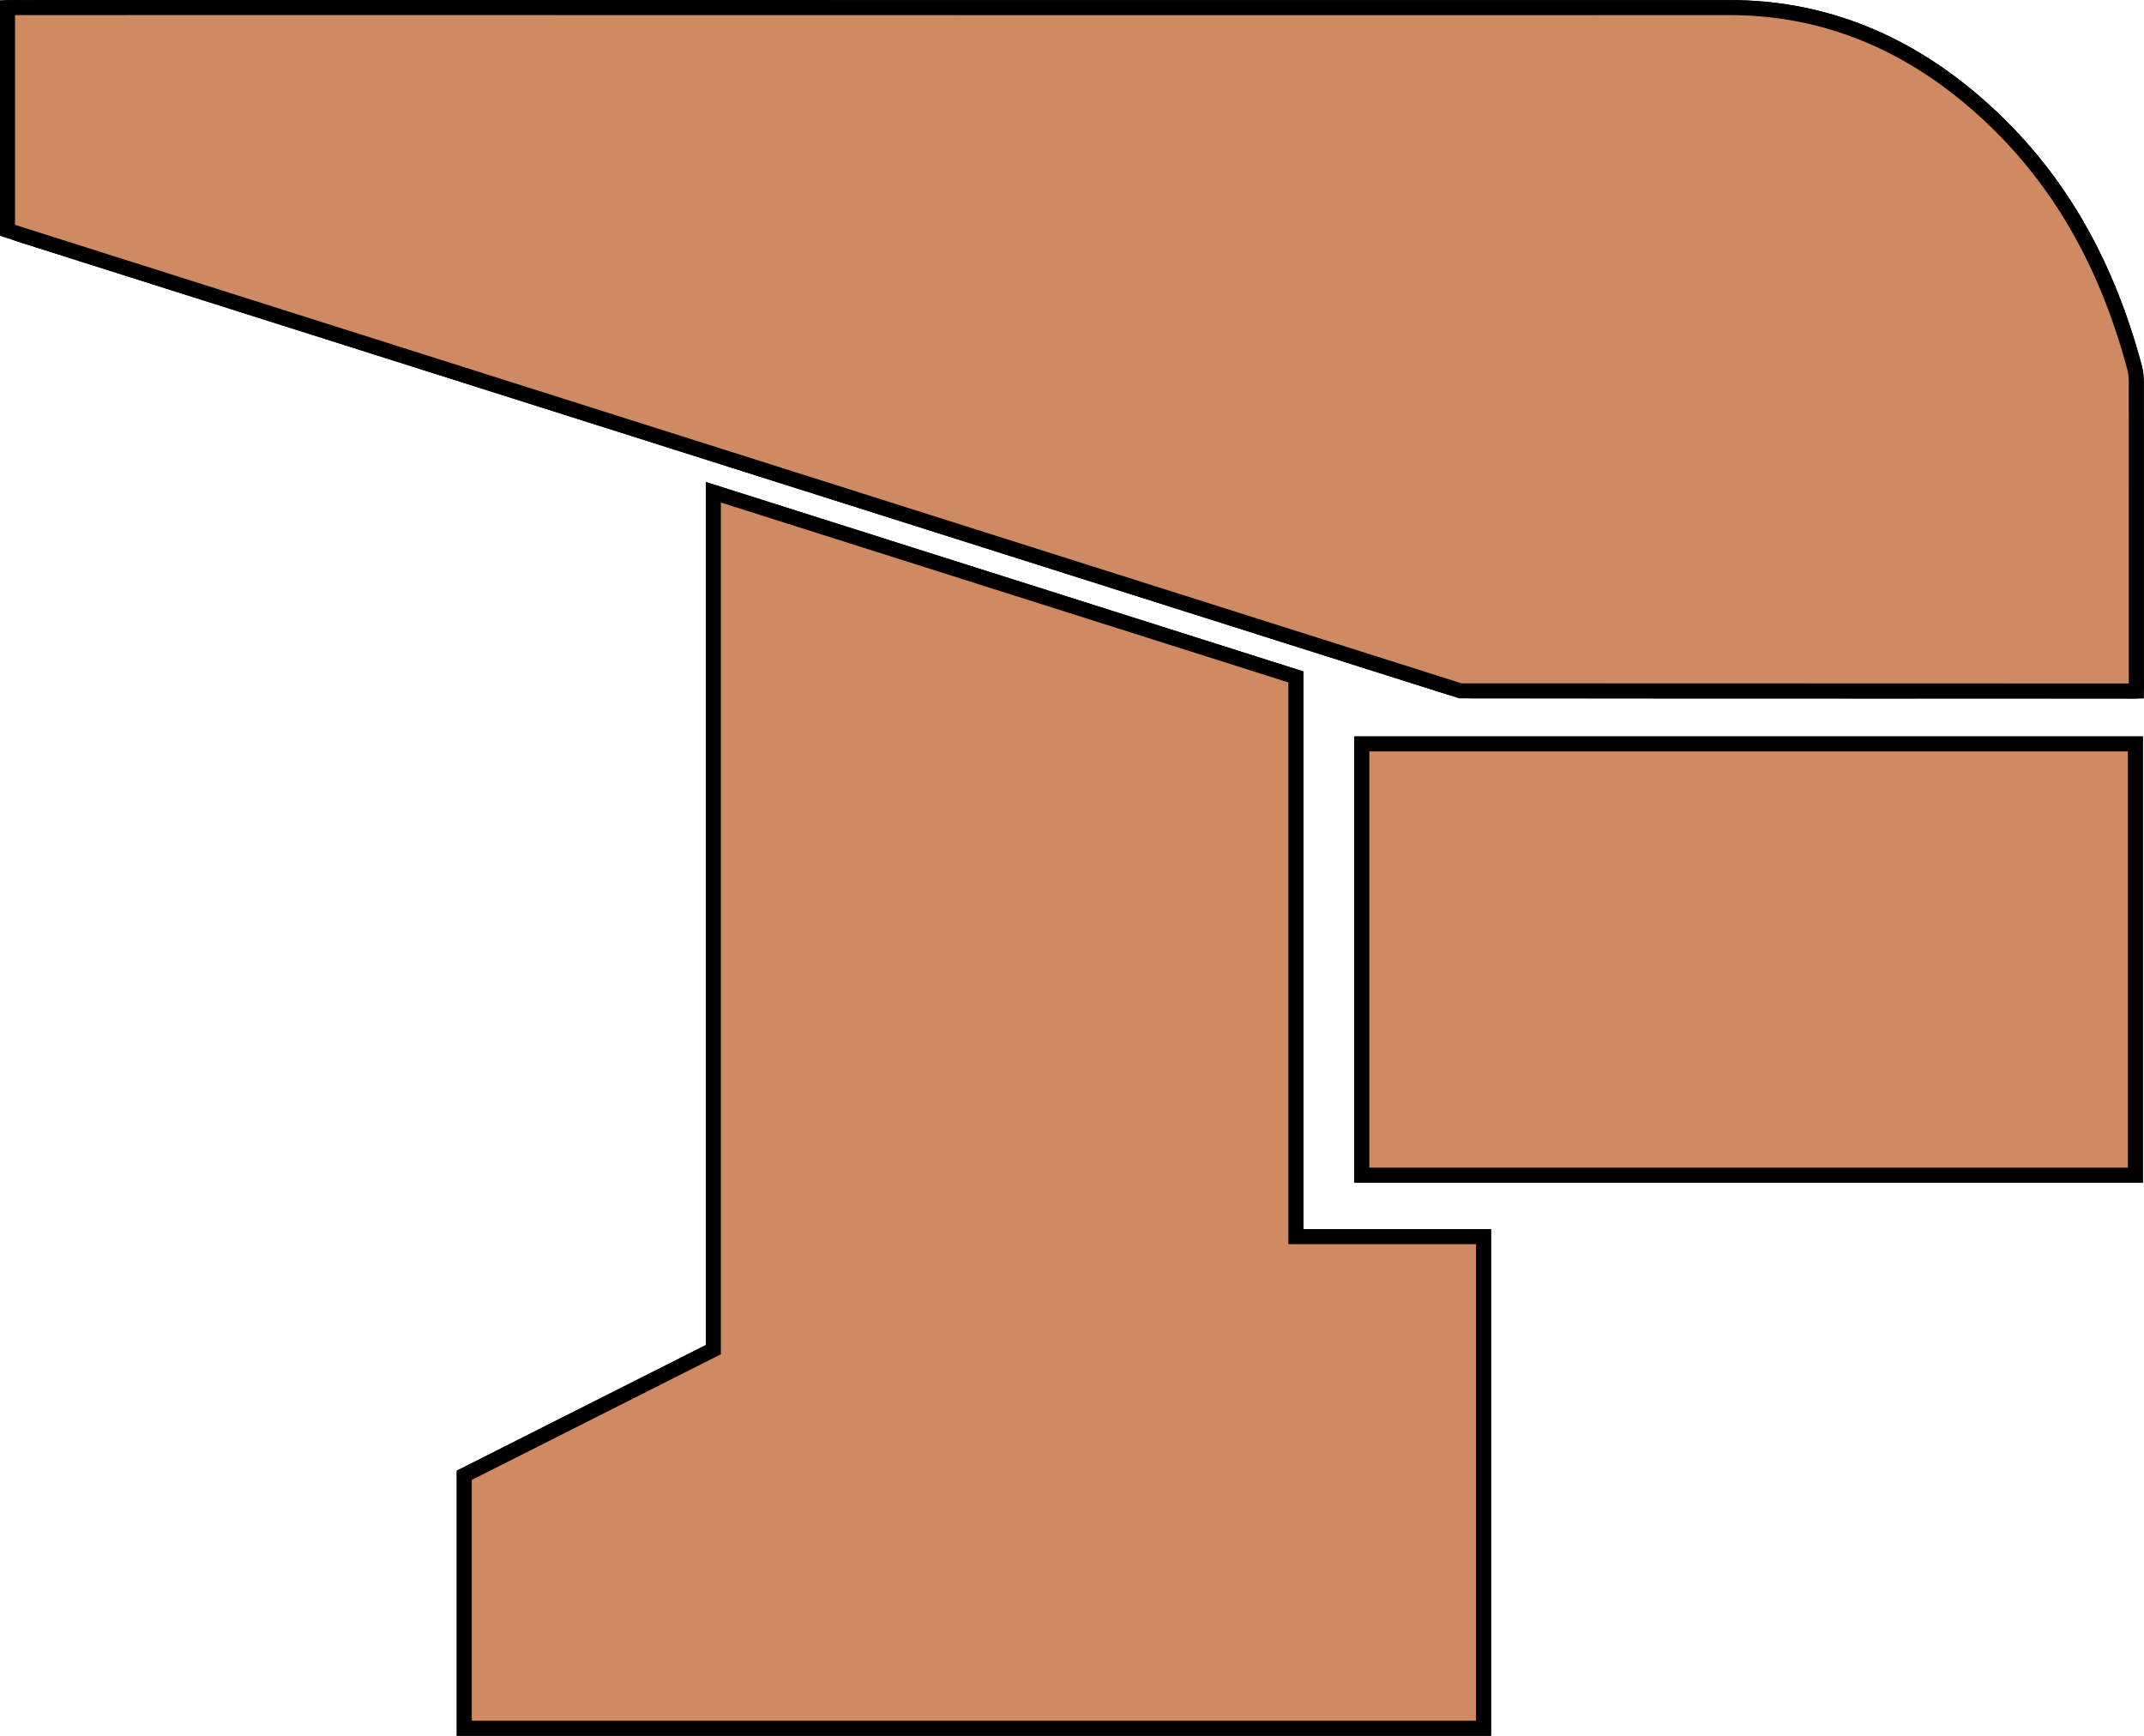
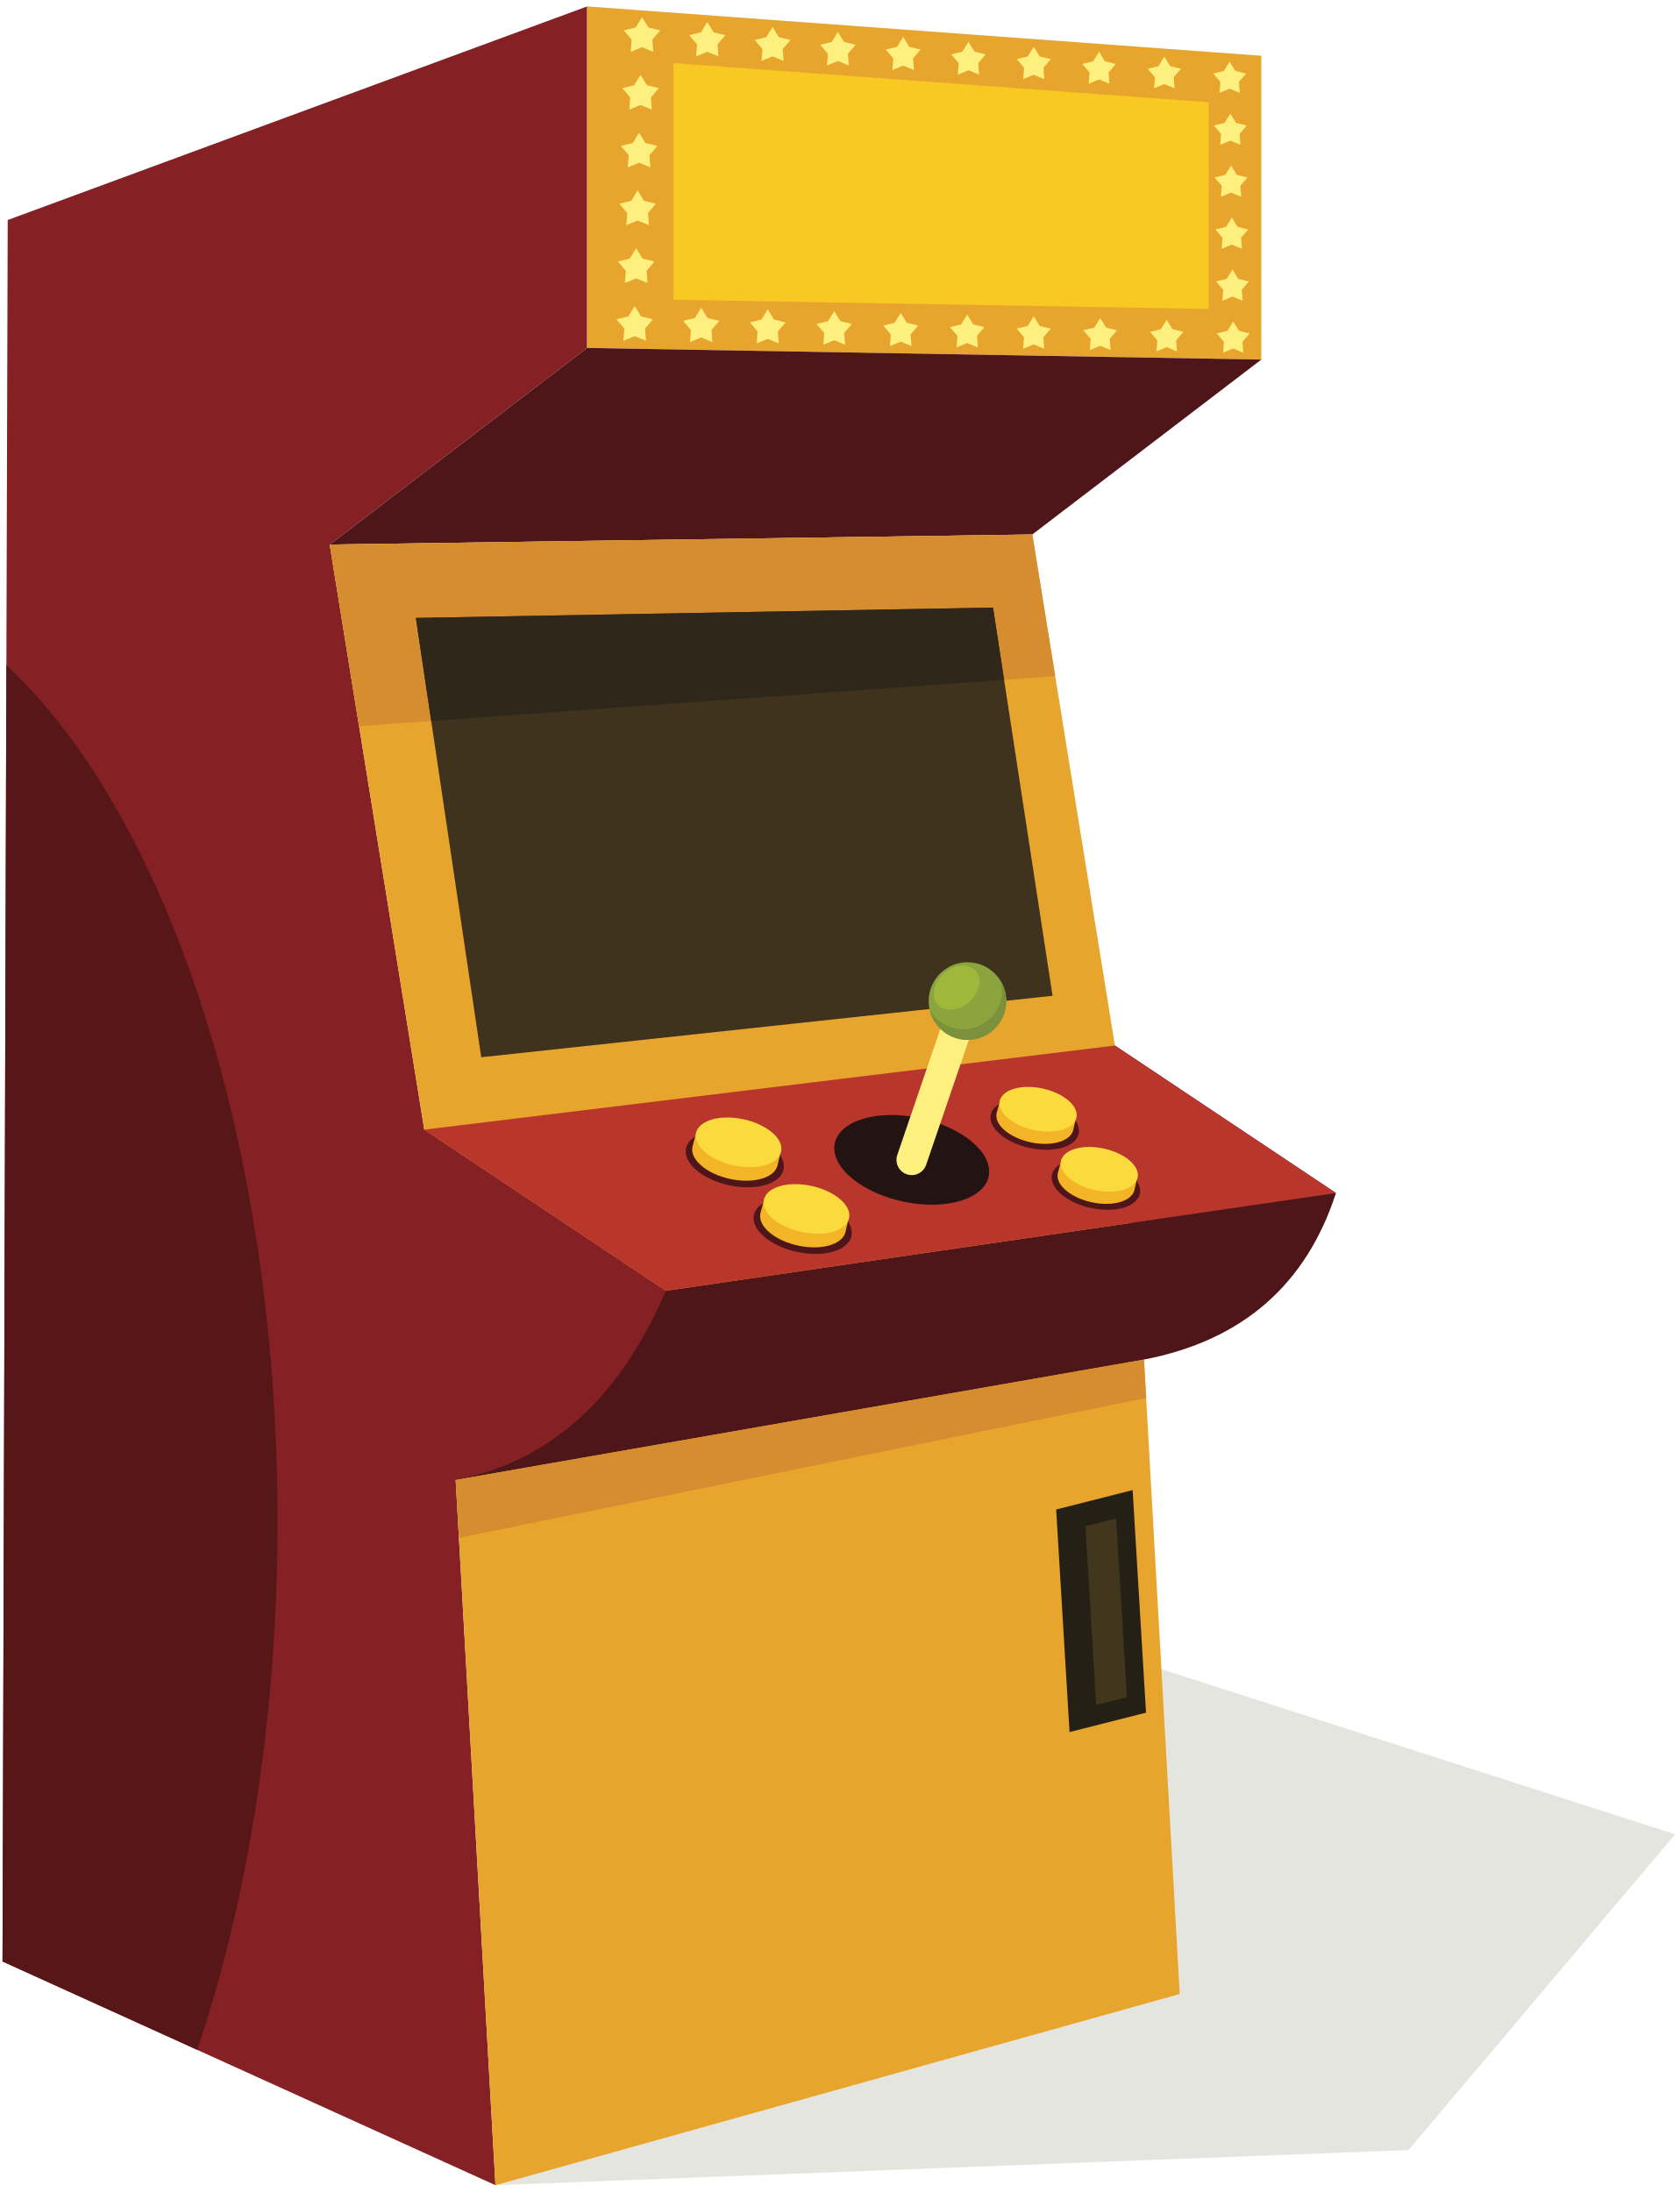
- <svg xmlns="http://www.w3.org/2000/svg" version="1.1" id="Ebene_1" x="0px" y="0px" width="566.929px" height="458.929px" viewBox="0 0 566.929 458.929" enable-background="new 0 0 566.929 458.929" xml:space="preserve">
-   <g>
-     <g>
-       <path fill-rule="evenodd" clip-rule="evenodd" fill="#CF8A61" d="M564.898,182.695c0.103-1.35,0-2.745,0-3.875    c0.015-25.821,0.018-51.642-0.007-77.463c-0.001-1.341-0.074-2.729-0.417-4.015c-7.45-27.979-20.942-52.36-43.296-71.218    c-18.353-15.481-39.435-24.117-63.727-24.113C393.43,2.022,329.409,2.015,265.387,2.015c-86.168,0-172.335-0.001-258.502,0.01    c-1.591,0-3.182-0.08-4.898,0c0,19.744,0,39.258,0,58.69c1.204,0.469,2.251,0.942,3.338,1.29c7.92,2.53,15.849,5.035,23.776,7.545    c79.821,25.273,159.644,50.542,239.464,75.823c37.698,11.939,75.383,23.919,113.091,35.826c2.366,0.747,4.884,1.441,7.333,1.444    c57.348,0.081,114.696,0.064,172.045,0.052C562.162,182.695,563.549,182.799,564.898,182.695z M342.657,178.973    c-51.406-16.294-102.396-32.456-154.027-48.82c0,76.025,0,151.292,0,226.685c-22.218,11.208-44.116,22.253-65.864,33.224    c0,22.504,0,44.586,0,66.882c89.945,0,179.608,0,269.52,0c0-43.316,0-86.366,0-129.985c-16.6,0-32.95,0-49.629,0    C342.657,277.395,342.657,228.4,342.657,178.973z M360.105,196.69c0,38.089,0,75.92,0,114.012c68.267,0,136.274,0,204.543,0    c0-38.089,0-75.92,0-114.012C496.381,196.69,428.375,196.69,360.105,196.69z" />
-       <path d="M394.272,458.929H120.779v-70.091l65.865-33.224V127.439l157.999,50.079v147.452h49.629V458.929z M124.751,454.956    h265.548V328.943h-49.628V180.427l-150.056-47.562V358.06l-65.864,33.224V454.956z M566.633,312.688H358.12V194.705h208.514    V312.688z M362.091,308.716h200.57V198.677h-200.57V308.716z M563.55,184.728c-0.484,0-0.96-0.013-1.417-0.025    c-0.383-0.01-0.75-0.021-1.092-0.021l-8.07,0.002c-19.899,0.004-39.796,0.008-59.696,0.008c-41.668,0-73.831-0.019-104.289-0.062    c-2.703-0.004-5.407-0.741-7.929-1.537c-24.306-7.675-48.603-15.38-72.898-23.086c-13.398-4.249-26.795-8.498-40.194-12.741    c-56.305-17.833-112.612-35.66-168.919-53.487L24.81,70.275c-6.698-2.121-13.396-4.241-20.09-6.378    c-0.807-0.258-1.556-0.564-2.349-0.887c-0.357-0.146-0.723-0.295-1.106-0.444L0,62.073V0.128L1.894,0.04    c1.19-0.055,2.322-0.038,3.433-0.019C5.845,0.03,6.358,0.038,6.871,0.038c72.686-0.009,145.355-0.009,218.027-0.009l151.407,0.002    c27.049,0,54.099-0.001,81.146-0.006c23.806,0,45.671,8.27,65.007,24.581c21.438,18.085,35.81,41.71,43.935,72.226    c0.428,1.604,0.483,3.261,0.484,4.524c0.023,25.822,0.021,51.644,0.007,77.466c0,0.342,0.011,0.711,0.021,1.097    c0.023,0.894,0.051,1.906-0.026,2.927l-0.129,1.699l-1.699,0.131C564.551,184.714,564.046,184.728,563.55,184.728z     M561.034,180.709c0.384,0,0.787,0.011,1.208,0.022c0.231,0.006,0.469,0.013,0.71,0.018c-0.005-0.243-0.012-0.484-0.018-0.724    c-0.012-0.423-0.022-0.828-0.022-1.205c0.015-25.821,0.018-51.641-0.007-77.461c-0.001-1.023-0.041-2.346-0.35-3.506    c-7.909-29.702-21.862-52.668-42.658-70.211c-18.6-15.69-39.604-23.646-62.429-23.646c-27.064,0.004-54.114,0.006-81.163,0.006    L224.898,4c-72.672,0-145.342,0-218.014,0.01c-0.549,0-1.084-0.009-1.624-0.018C4.835,3.985,4.407,3.979,3.972,3.976v55.396    c0.682,0.278,1.329,0.54,1.958,0.741c6.688,2.136,13.384,4.256,20.079,6.375l74.236,23.504    c56.307,17.827,112.614,35.654,168.919,53.487c13.399,4.244,26.797,8.493,40.194,12.742c24.295,7.705,48.59,15.41,72.895,23.084    c2.219,0.701,4.57,1.35,6.738,1.353c30.456,0.043,62.617,0.062,104.283,0.062c19.9,0,39.797-0.004,59.695-0.008L561.034,180.709z" />
-     </g>
-     <g>
-       <path fill-rule="evenodd" clip-rule="evenodd" fill="#CF8A61" d="M564.898,182.695l-178.77-0.052L1.986,60.904    c0,0,0-39.136,0-58.88c1.717-0.08,177.233-0.01,263.401-0.01c64.021,0,128.043,0.007,192.064-0.003    c24.292-0.004,45.374,8.632,63.727,24.113c22.354,18.858,35.846,43.239,43.296,71.218c0.343,1.286,0.416,2.673,0.417,4.015    C564.916,127.179,564.898,182.695,564.898,182.695z" />
-       <path d="M566.883,184.682l-181.062-0.052l-0.293-0.093L0,62.358V0.128L1.894,0.04C2.297,0.022,9.253,0,59.878,0    c30.269,0,68.808,0.007,106.595,0.015c36.342,0.007,71.988,0.014,98.914,0.014l110.918,0.002c27.053,0,54.095-0.001,81.146-0.006    c23.806,0,45.671,8.27,65.007,24.581c21.438,18.085,35.81,41.711,43.935,72.226c0.427,1.604,0.483,3.26,0.484,4.524    c0.023,25.822,0.007,81.34,0.007,81.34L566.883,184.682z M386.436,180.658l176.477,0.051c0.003-10.128,0.014-56.434-0.008-79.35    c-0.001-1.023-0.041-2.346-0.35-3.506c-7.909-29.702-21.862-52.668-42.658-70.211c-18.6-15.69-39.604-23.646-62.429-23.646    c-27.068,0.004-54.11,0.006-81.163,0.006L265.387,4c-26.926,0-62.573-0.007-98.915-0.014C128.685,3.979,90.146,3.972,59.878,3.972    c-12.41,0-47.302,0-55.906,0.025V59.45L386.436,180.658z" />
-     </g>
-     <g>
-       <path fill-rule="evenodd" clip-rule="evenodd" fill="#CF8A61" d="M342.657,178.973c0,49.428,0,98.422,0,147.984    c16.679,0,33.029,0,49.629,0c0,43.619,0,86.669,0,129.985c-89.912,0-179.575,0-269.52,0c0-22.296,0-44.378,0-66.882    c21.748-10.971,43.646-22.016,65.864-33.224c0-75.393,0-150.66,0-226.685C240.261,146.517,291.25,162.678,342.657,178.973z" />
-       <path d="M394.272,458.929H120.779v-70.091l65.865-33.224V127.439l157.999,50.079v147.452h49.629V458.929z M124.751,454.956    h265.548V328.943h-49.628V180.427l-150.056-47.562V358.06l-65.864,33.224V454.956z" />
-     </g>
-     <g>
-       <path fill-rule="evenodd" clip-rule="evenodd" fill="#CF8A61" d="M360.105,196.69c68.27,0,136.276,0,204.543,0    c0,38.092,0,75.923,0,114.012c-68.269,0-136.276,0-204.543,0C360.105,272.61,360.105,234.779,360.105,196.69z" />
-       <path d="M566.633,312.688H358.12V194.705h208.514V312.688z M362.091,308.716h200.57V198.677h-200.57V308.716z" />
-     </g>
+ <svg xmlns="http://www.w3.org/2000/svg" version="1.1" x="0" y="0" width="665" height="868" viewBox="0, 0, 665, 868">
+   <g id="Layer_1">
+     <path d="M196.183,865.305 L557.75,851.379 L663.306,726.35 L405.049,643.34 L196.183,865.305" fill="#E5E5E0" />
+     <path d="M1,776.719 L3.051,87.122 L232.496,2.54 L232.496,137.785 L130.566,215.633 L175.087,491.118 L196.183,865.305 L1,776.719" fill="#852124" />
+     <path d="M232.496,2.54 L499.444,22.077 L499.444,142.388 L232.496,137.785 L232.496,2.54" fill="#E8A52D" />
+     <path d="M266.691,24.975 L266.691,118.693 L478.571,122.349 L478.571,40.48 L266.691,24.975" fill="#F8C823" />
+     <path d="M130.566,215.633 L232.496,137.785 L499.444,142.388 L408.77,211.641 L130.566,215.633" fill="#4E1618" />
+     <path d="M130.566,215.633 L408.77,211.641 L448.378,456.713 L175.087,491.118 L130.566,215.633" fill="#E8A52D" />
+     <path d="M196.183,865.305 L175.087,491.118 L448.378,456.713 L467.144,789.59 L196.183,865.305" fill="#E8A52D" />
+     <path d="M180.44,586.022 L452.981,538.368 C492.077,530.829 517.232,508.651 529.004,472.42 L441.479,414.02 L447.972,484.243 L263.654,511.135 L180.44,586.022" fill="#4E1618" />
+     <path d="M130.566,215.633 L408.77,211.641 L417.838,267.747 L142.188,287.557 L130.566,215.633" fill="#D68D2F" />
+     <path d="M190.557,418.655 L164.68,244.694 L393.213,240.595 L416.786,394.318 L190.557,418.655" fill="#40331E" />
+     <path d="M170.75,285.507 L164.68,244.694 L393.213,240.595 L397.6,269.197 L170.75,285.507" fill="#2F2719" />
+     <path d="M168.011,447.323 L263.654,511.135 C246.275,551.635 219.684,578.317 180.44,586.022 L78.582,555.725 L168.011,447.323" fill="#852124" />
+     <path d="M168.011,447.323 L441.479,414.02 L529.004,472.42 L263.654,511.135 L168.011,447.323" fill="#B8362B" />
+     <path d="M180.44,586.022 L452.981,538.368 L453.838,553.579 L181.732,608.977 L180.44,586.022" fill="#D68D2F" />
+     <path d="M361.018,442.149 C377.952,444.715 391.68,454.467 391.68,463.93 C391.68,473.393 377.952,478.987 361.018,476.42 C344.083,473.854 330.358,464.102 330.358,454.639 C330.358,445.176 344.083,439.582 361.018,442.149" fill="#231312" />
+     <path d="M366.741,461.223 C365.667,464.383 362.239,466.077 359.079,465.006 C355.92,463.938 354.225,460.504 355.299,457.346 L376.211,396.128 C377.284,392.969 380.713,391.274 383.872,392.348 C387.032,393.417 388.725,396.846 387.657,400.005 L366.741,461.223" fill="#FDF07F" />
+     <path d="M383.092,411.784 C391.559,411.784 398.465,404.881 398.465,396.415 C398.465,387.946 391.559,381.042 383.092,381.042 C374.624,381.042 367.721,387.946 367.721,396.415 C367.721,404.881 374.624,411.784 383.092,411.784" fill="#8CA43D" />
+     <path d="M381.295,382.327 C386.108,382.327 388.887,386.233 387.499,391.052 C386.108,395.866 381.079,399.771 376.26,399.771 C371.448,399.771 368.668,395.866 370.057,391.052 C371.448,386.233 376.477,382.327 381.295,382.327" fill="#9FB83B" />
+     <path d="M396.395,388.703 C397.708,390.973 398.465,393.604 398.465,396.415 C398.465,404.902 391.581,411.788 383.092,411.788 C375.805,411.788 369.702,406.715 368.12,399.912 C370.78,404.493 375.741,407.573 381.42,407.573 C389.911,407.573 396.793,400.694 396.793,392.2 C396.793,391.001 396.657,389.831 396.395,388.703" fill="#7B913C" />
+     <path d="M418.208,597.739 L448.49,590.057 L453.795,678.19 L423.513,685.875 L418.208,597.739" fill="#252015" />
+     <path d="M429.796,604.391 L441.949,601.309 L446.207,672.036 L434.057,675.12 L429.796,604.391" fill="#42361D" />
+     <path d="M290.95,448.018 C301.692,449.649 310.401,455.834 310.401,461.84 C310.401,467.842 301.692,471.391 290.95,469.76 C280.209,468.133 271.499,461.948 271.499,455.946 C271.499,449.944 280.209,446.393 290.95,448.018" fill="#4E1618" />
+     <path d="M291.043,448.235 C298.299,449.336 304.489,452.815 306.915,456.764 L308.833,457.309 L307.885,461.45 C306.846,465.977 299.704,468.514 291.043,467.204 C281.673,465.782 274.073,460.387 274.073,455.149 C274.073,454.493 274.195,453.868 274.421,453.282 L275.843,447.883 L279.645,448.967 C282.657,447.897 286.657,447.573 291.043,448.235" fill="#F3B428" />
+     <path d="M292.454,442.856 C301.825,444.278 309.424,449.674 309.424,454.913 C309.424,460.147 301.825,463.245 292.454,461.823 C283.084,460.405 275.484,455.004 275.484,449.77 C275.484,444.534 283.084,441.434 292.454,442.856" fill="#FADA3C" />
+     <path d="M317.85,474.409 C328.596,476.04 337.301,482.225 337.301,488.227 C337.301,494.235 328.596,497.782 317.85,496.151 C307.11,494.524 298.399,488.334 298.399,482.332 C298.399,476.331 307.11,472.784 317.85,474.409" fill="#4E1618" />
+     <path d="M317.948,474.625 C325.2,475.727 331.389,479.206 333.815,483.151 L335.737,483.7 L334.788,487.84 L334.786,487.84 C333.747,492.364 326.606,494.905 317.948,493.592 C308.575,492.172 300.977,486.778 300.977,481.536 C300.977,480.883 301.096,480.258 301.325,479.672 L302.743,474.27 L306.549,475.358 C309.561,474.288 313.557,473.961 317.948,474.625" fill="#F3B428" />
+     <path d="M319.354,469.247 C328.729,470.665 336.325,476.065 336.325,481.303 C336.325,486.538 328.729,489.631 319.354,488.213 C309.985,486.791 302.387,481.395 302.387,476.159 C302.387,470.92 309.985,467.825 319.354,469.247" fill="#FADA3C" />
+     <path d="M409.721,435.364 C419.397,436.832 427.241,442.405 427.241,447.811 C427.241,453.217 419.397,456.413 409.721,454.944 C400.045,453.475 392.202,447.905 392.202,442.497 C392.202,437.091 400.045,433.895 409.721,435.364" fill="#4E1618" />
+     <path d="M409.807,435.558 C416.336,436.549 421.913,439.682 424.098,443.237 L425.829,443.729 L424.971,447.459 C424.038,451.534 417.604,453.821 409.807,452.643 C401.366,451.362 394.524,446.5 394.524,441.784 C394.524,441.19 394.631,440.631 394.836,440.102 L396.11,435.238 L399.54,436.215 C402.252,435.253 405.854,434.958 409.807,435.558" fill="#F3B428" />
+     <path d="M411.075,430.715 C419.514,431.993 426.358,436.853 426.358,441.571 C426.358,446.288 419.514,449.075 411.075,447.795 C402.633,446.514 395.792,441.657 395.792,436.94 C395.792,432.223 402.633,429.433 411.075,430.715" fill="#FADA3C" />
+     <path d="M433.95,459.129 C443.625,460.598 451.469,466.17 451.469,471.577 C451.469,476.983 443.625,480.178 433.95,478.709 C424.276,477.247 416.43,471.674 416.43,466.268 C416.43,460.858 424.276,457.663 433.95,459.129" fill="#4E1618" />
+     <path d="M434.036,459.327 C440.566,460.315 446.142,463.45 448.328,467.002 L450.055,467.498 L449.201,471.225 C448.267,475.299 441.833,477.59 434.036,476.405 C425.592,475.127 418.75,470.266 418.75,465.549 C418.75,464.957 418.858,464.397 419.065,463.87 L420.34,459.004 L423.768,459.981 C426.483,459.018 430.084,458.725 434.036,459.327" fill="#F3B428" />
+     <path d="M435.303,454.481 C443.744,455.758 450.586,460.62 450.586,465.336 C450.586,470.055 443.744,472.84 435.303,471.563 C426.864,470.284 420.02,465.424 420.02,460.706 C420.02,455.989 426.864,453.204 435.303,454.481" fill="#FADA3C" />
+     <path d="M254.22,6.769 L256.755,10.884 L261.446,12.021 L258.319,15.701 L258.686,20.519 L254.22,18.681 L249.75,20.519 L250.116,15.701 L246.989,12.021 L251.682,10.884 L254.22,6.769" fill="#FDF07F" />
+     <path d="M280.072,8.729 C280.908,10.086 281.741,11.439 282.579,12.793 C284.125,13.17 285.672,13.547 287.219,13.921 C286.19,15.134 285.159,16.348 284.125,17.56 C284.247,19.147 284.37,20.734 284.491,22.325 C283.016,21.718 281.544,21.115 280.072,20.509 C278.6,21.115 277.128,21.718 275.656,22.325 C275.774,20.734 275.896,19.147 276.019,17.56 C274.988,16.348 273.955,15.134 272.924,13.921 C274.472,13.547 276.019,13.17 277.566,12.793 C278.402,11.439 279.239,10.086 280.072,8.729" fill="#FDF07F" />
+     <path d="M305.928,10.689 C306.75,12.025 307.579,13.368 308.405,14.707 C309.934,15.08 311.463,15.45 312.993,15.823 C311.973,17.022 310.954,18.222 309.934,19.421 C310.053,20.989 310.174,22.559 310.293,24.131 C308.84,23.531 307.381,22.932 305.928,22.336 C304.471,22.932 303.012,23.531 301.559,24.131 C301.678,22.559 301.795,20.989 301.918,19.421 C300.899,18.222 299.879,17.022 298.86,15.823 C300.389,15.45 301.918,15.08 303.448,14.707 C304.272,13.368 305.098,12.025 305.928,10.689" fill="#FDF07F" />
+     <path d="M331.78,12.646 C332.594,13.971 333.415,15.296 334.229,16.62 C335.741,16.986 337.254,17.352 338.766,17.723 C337.758,18.907 336.749,20.096 335.743,21.28 C335.858,22.831 335.981,24.382 336.096,25.932 C334.657,25.345 333.219,24.748 331.78,24.159 C330.34,24.748 328.901,25.345 327.461,25.932 C327.581,24.382 327.698,22.831 327.817,21.28 C326.811,20.096 325.803,18.907 324.793,17.723 C326.305,17.352 327.817,16.986 329.333,16.62 C330.147,15.296 330.961,13.971 331.78,12.646" fill="#FDF07F" />
+     <path d="M357.631,14.606 C358.44,15.917 359.249,17.224 360.055,18.534 C361.549,18.896 363.043,19.259 364.54,19.622 C363.542,20.792 362.547,21.966 361.549,23.14 C361.668,24.673 361.782,26.206 361.901,27.739 C360.479,27.153 359.057,26.568 357.631,25.983 C356.211,26.568 354.79,27.153 353.368,27.739 C353.483,26.206 353.6,24.673 353.715,23.14 C352.721,21.966 351.723,20.792 350.729,19.622 C352.221,19.259 353.719,18.896 355.213,18.534 C356.02,17.224 356.829,15.917 357.631,14.606" fill="#FDF07F" />
+     <path d="M383.489,16.566 C384.286,17.862 385.083,19.155 385.879,20.447 C387.354,20.807 388.834,21.165 390.309,21.524 C389.325,22.681 388.342,23.84 387.358,24.996 C387.473,26.515 387.588,28.029 387.704,29.545 C386.299,28.963 384.891,28.389 383.489,27.81 C382.081,28.389 380.676,28.963 379.27,29.545 C379.385,28.029 379.499,26.515 379.618,24.996 C378.631,23.84 377.647,22.681 376.663,21.524 C378.139,21.165 379.618,20.807 381.094,20.447 C381.891,19.155 382.692,17.862 383.489,16.566" fill="#FDF07F" />
+     <path d="M409.34,18.523 C410.129,19.801 410.917,21.079 411.702,22.361 C413.165,22.716 414.625,23.068 416.083,23.42 C415.11,24.568 414.137,25.71 413.165,26.855 C413.278,28.352 413.393,29.853 413.508,31.347 C412.12,30.779 410.729,30.205 409.34,29.635 C407.952,30.205 406.565,30.779 405.176,31.347 C405.288,29.853 405.403,28.352 405.516,26.855 C404.543,25.71 403.571,24.568 402.598,23.42 C404.059,23.068 405.516,22.716 406.977,22.361 C407.764,21.079 408.553,19.801 409.34,18.523" fill="#FDF07F" />
+     <path d="M435.196,20.483 C435.975,21.747 436.75,23.011 437.53,24.274 C438.973,24.623 440.413,24.971 441.856,25.322 C440.893,26.454 439.934,27.585 438.973,28.716 C439.088,30.194 439.2,31.674 439.311,33.152 C437.938,32.589 436.567,32.025 435.196,31.462 C433.821,32.025 432.45,32.589 431.079,33.152 C431.194,31.674 431.305,30.194 431.417,28.716 C430.454,27.585 429.495,26.454 428.534,25.322 C429.975,24.971 431.417,24.623 432.86,24.274 C433.637,23.011 434.417,21.747 435.196,20.483" fill="#FDF07F" />
+     <path d="M461.047,22.443 C461.817,23.692 462.584,24.938 463.356,26.184 C464.778,26.532 466.204,26.877 467.629,27.225 C466.678,28.342 465.729,29.458 464.782,30.575 C464.893,32.036 465.004,33.497 465.116,34.958 C463.758,34.398 462.405,33.846 461.047,33.285 C459.692,33.846 458.338,34.398 456.981,34.958 C457.092,33.497 457.204,32.036 457.315,30.575 C456.368,29.458 455.418,28.342 454.467,27.225 C455.893,26.877 457.319,26.532 458.743,26.184 C459.508,24.938 460.28,23.692 461.047,22.443" fill="#FDF07F" />
+     <path d="M486.905,24.403 L489.18,28.101 L493.403,29.121 L490.588,32.431 L490.918,36.761 L486.905,35.109 L482.887,36.761 L483.217,32.431 L480.403,29.121 L484.624,28.101 L486.905,24.403" fill="#FDF07F" />
+     <path d="M253.639,29.652 C254.485,31.023 255.329,32.395 256.177,33.767 C257.738,34.147 259.304,34.524 260.869,34.901 C259.828,36.129 258.783,37.356 257.742,38.585 C257.864,40.192 257.986,41.798 258.108,43.402 C256.618,42.792 255.128,42.178 253.639,41.564 C252.152,42.178 250.662,42.792 249.172,43.402 C249.294,41.798 249.416,40.192 249.538,38.585 C248.497,37.356 247.452,36.129 246.411,34.901 C247.977,34.524 249.538,34.147 251.104,33.767 C251.951,32.395 252.795,31.023 253.639,29.652" fill="#FDF07F" />
+     <path d="M253.061,52.535 C253.907,53.907 254.751,55.278 255.595,56.646 C257.16,57.026 258.726,57.403 260.291,57.784 C259.25,59.012 258.205,60.24 257.16,61.468 C257.282,63.072 257.408,64.681 257.53,66.285 C256.04,65.675 254.55,65.058 253.061,64.447 C251.57,65.058 250.084,65.675 248.594,66.285 C248.717,64.681 248.838,63.076 248.961,61.468 C247.919,60.24 246.875,59.012 245.833,57.784 C247.396,57.403 248.961,57.026 250.525,56.646 C251.373,55.278 252.217,53.907 253.061,52.535" fill="#FDF07F" />
+     <path d="M252.482,75.419 C253.326,76.79 254.173,78.158 255.017,79.529 C256.582,79.906 258.147,80.287 259.713,80.667 C258.668,81.896 257.627,83.123 256.582,84.35 C256.704,85.956 256.826,87.56 256.952,89.169 C255.462,88.555 253.973,87.94 252.482,87.331 C250.992,87.94 249.503,88.555 248.013,89.169 C248.135,87.56 248.261,85.959 248.383,84.35 C247.338,83.123 246.297,81.896 245.252,80.667 C246.817,80.287 248.383,79.906 249.947,79.529 C250.791,78.158 251.639,76.79 252.482,75.419" fill="#FDF07F" />
+     <path d="M251.904,98.298 C252.748,99.67 253.596,101.041 254.438,102.409 C256.004,102.789 257.569,103.17 259.135,103.551 C258.09,104.778 257.049,106.006 256.004,107.234 C256.126,108.839 256.248,110.443 256.37,112.052 C254.884,111.435 253.395,110.824 251.904,110.214 C250.414,110.824 248.925,111.435 247.435,112.052 C247.557,110.443 247.679,108.839 247.805,107.234 C246.76,106.006 245.715,104.778 244.674,103.551 C246.239,103.17 247.805,102.789 249.37,102.409 C250.213,101.041 251.057,99.67 251.904,98.298" fill="#FDF07F" />
+     <path d="M251.326,121.182 L253.861,125.292 L258.557,126.434 L255.426,130.117 L255.792,134.932 L251.326,133.097 L246.856,134.932 L247.223,130.117 L244.096,126.434 L248.792,125.292 L251.326,121.182" fill="#FDF07F" />
+     <path d="M487.184,44.982 C487.946,46.217 488.702,47.444 489.463,48.68 C490.868,49.02 492.274,49.362 493.682,49.703 C492.745,50.805 491.807,51.911 490.872,53.013 C490.983,54.456 491.09,55.899 491.202,57.343 C489.862,56.793 488.524,56.24 487.184,55.691 C485.844,56.24 484.506,56.793 483.167,57.343 C483.278,55.899 483.389,54.456 483.497,53.013 C482.559,51.911 481.624,50.805 480.686,49.703 C482.094,49.362 483.5,49.02 484.909,48.68 C485.665,47.444 486.422,46.217 487.184,44.982" fill="#FDF07F" />
+     <path d="M487.467,65.56 C488.225,66.795 488.987,68.026 489.747,69.258 C491.151,69.6 492.559,69.94 493.965,70.285 C493.028,71.384 492.092,72.489 491.155,73.592 C491.262,75.038 491.374,76.481 491.485,77.925 C490.145,77.372 488.807,76.819 487.467,76.269 C486.129,76.819 484.79,77.372 483.45,77.925 C483.561,76.481 483.672,75.038 483.78,73.595 C482.844,72.489 481.907,71.384 480.969,70.285 C482.377,69.94 483.78,69.6 485.192,69.258 C485.95,68.026 486.706,66.795 487.467,65.56" fill="#FDF07F" />
+     <path d="M487.75,86.142 C488.508,87.374 489.27,88.605 490.032,89.837 C491.434,90.181 492.842,90.518 494.249,90.863 C493.313,91.966 492.375,93.067 491.438,94.173 C491.545,95.616 491.657,97.059 491.764,98.503 C490.43,97.95 489.09,97.4 487.75,96.851 C486.413,97.4 485.073,97.95 483.735,98.503 C483.846,97.059 483.954,95.616 484.065,94.173 C483.127,93.067 482.19,91.966 481.252,90.863 C482.661,90.518 484.065,90.181 485.471,89.837 C486.233,88.605 486.991,87.374 487.75,86.142" fill="#FDF07F" />
+     <path d="M488.036,106.721 C488.792,107.952 489.553,109.186 490.311,110.419 C491.719,110.76 493.125,111.101 494.534,111.441 C493.596,112.544 492.659,113.645 491.721,114.752 C491.829,116.195 491.94,117.638 492.049,119.081 C490.709,118.528 489.374,117.982 488.036,117.43 C486.696,117.982 485.356,118.528 484.018,119.081 C484.129,117.638 484.237,116.195 484.348,114.752 C483.411,113.645 482.473,112.544 481.538,111.441 C482.94,111.101 484.348,110.76 485.754,110.419 C486.512,109.186 487.274,107.952 488.036,106.721" fill="#FDF07F" />
+     <path d="M277.656,121.86 C278.492,123.217 279.329,124.574 280.165,125.928 C281.713,126.305 283.26,126.678 284.807,127.052 C283.774,128.269 282.743,129.478 281.713,130.695 C281.835,132.285 281.953,133.872 282.075,135.459 C280.604,134.853 279.132,134.246 277.656,133.643 C276.184,134.246 274.712,134.853 273.24,135.459 C273.362,133.872 273.48,132.285 273.603,130.695 C272.572,129.478 271.542,128.269 270.508,127.052 C272.056,126.678 273.603,126.305 275.15,125.928 C275.986,124.574 276.823,123.217 277.656,121.86" fill="#FDF07F" />
+     <path d="M303.989,122.542 C304.815,123.881 305.641,125.221 306.467,126.563 C307.999,126.933 309.526,127.303 311.055,127.676 C310.038,128.875 309.018,130.074 307.999,131.273 C308.118,132.846 308.237,134.414 308.358,135.983 C306.901,135.384 305.448,134.784 303.989,134.188 C302.536,134.784 301.079,135.384 299.624,135.983 C299.743,134.414 299.86,132.846 299.983,131.273 C298.963,130.074 297.944,128.875 296.924,127.676 C298.454,127.303 299.983,126.933 301.512,126.563 C302.338,125.221 303.163,123.881 303.989,122.542" fill="#FDF07F" />
+     <path d="M330.323,123.221 C331.137,124.545 331.956,125.87 332.77,127.195 C334.282,127.561 335.797,127.927 337.309,128.293 C336.299,129.481 335.295,130.67 334.286,131.854 C334.405,133.405 334.52,134.957 334.641,136.508 C333.202,135.919 331.762,135.323 330.323,134.734 C328.883,135.323 327.444,135.919 326.004,136.508 C326.122,134.957 326.241,133.405 326.36,131.854 C325.35,130.67 324.344,129.481 323.336,128.293 C324.848,127.927 326.36,127.561 327.874,127.194 C328.69,125.87 329.504,124.545 330.323,123.221" fill="#FDF07F" />
+     <path d="M356.657,123.899 C357.459,125.21 358.268,126.519 359.075,127.827 C360.569,128.192 362.063,128.552 363.559,128.918 C362.565,130.089 361.567,131.259 360.573,132.433 C360.688,133.966 360.805,135.502 360.92,137.031 C359.499,136.45 358.077,135.861 356.657,135.279 C355.235,135.861 353.809,136.45 352.387,137.031 C352.506,135.502 352.62,133.966 352.739,132.436 C351.741,131.263 350.747,130.089 349.749,128.918 C351.245,128.552 352.739,128.192 354.237,127.827 C355.04,126.519 355.848,125.21 356.657,123.899" fill="#FDF07F" />
+     <path d="M382.985,124.581 C383.786,125.874 384.583,127.166 385.379,128.462 C386.856,128.821 388.334,129.181 389.811,129.535 C388.827,130.695 387.842,131.854 386.86,133.011 C386.973,134.529 387.088,136.044 387.204,137.56 C385.797,136.981 384.393,136.403 382.985,135.825 C381.583,136.403 380.174,136.981 378.77,137.56 C378.885,136.044 379,134.529 379.12,133.011 C378.131,131.854 377.149,130.695 376.165,129.535 C377.639,129.181 379.12,128.821 380.594,128.462 C381.391,127.166 382.188,125.874 382.985,124.581" fill="#FDF07F" />
+     <path d="M409.319,125.26 C410.108,126.541 410.895,127.819 411.684,129.098 C413.143,129.449 414.604,129.805 416.061,130.16 C415.088,131.302 414.116,132.447 413.145,133.593 C413.256,135.09 413.372,136.587 413.487,138.087 C412.098,137.513 410.708,136.942 409.319,136.371 C407.93,136.942 406.54,137.513 405.151,138.087 C405.266,136.587 405.381,135.09 405.495,133.593 C404.522,132.451 403.549,131.302 402.577,130.16 C404.038,129.805 405.495,129.449 406.956,129.098 C407.743,127.819 408.532,126.541 409.319,125.26" fill="#FDF07F" />
+     <path d="M435.653,125.938 C436.43,127.202 437.206,128.466 437.989,129.729 C439.428,130.081 440.872,130.43 442.315,130.777 C441.352,131.912 440.391,133.04 439.428,134.171 C439.543,135.653 439.655,137.132 439.77,138.611 C438.395,138.044 437.024,137.484 435.653,136.917 C434.28,137.484 432.909,138.044 431.534,138.611 C431.649,137.132 431.76,135.653 431.875,134.174 C430.913,133.04 429.952,131.912 428.989,130.777 C430.432,130.43 431.875,130.081 433.315,129.729 C434.094,128.466 434.874,127.202 435.653,125.938" fill="#FDF07F" />
+     <path d="M461.985,126.62 C462.754,127.87 463.522,129.115 464.29,130.361 C465.715,130.71 467.141,131.054 468.565,131.402 C467.614,132.516 466.667,133.636 465.715,134.748 C465.827,136.213 465.938,137.675 466.049,139.136 C464.696,138.579 463.338,138.022 461.985,137.463 C460.627,138.022 459.274,138.579 457.918,139.136 C458.03,137.675 458.141,136.213 458.252,134.752 C457.303,133.636 456.352,132.516 455.405,131.402 C456.831,131.054 458.252,130.71 459.676,130.361 C460.446,129.115 461.213,127.87 461.985,126.62" fill="#FDF07F" />
+     <path d="M488.315,127.299 L490.594,130.997 L494.813,132.019 L492.002,135.33 L492.333,139.659 L488.315,138.008 L484.301,139.659 L484.631,135.33 L481.817,132.019 L486.04,130.997 L488.315,127.299" fill="#FDF07F" />
+     <path d="M1,776.719 L2.526,263.377 C65.902,322.42 109.902,451.983 109.902,602.346 C109.902,679.956 98.177,752.028 78.123,811.723 L1,776.719" fill="#571719" />
  </g>
</svg>
